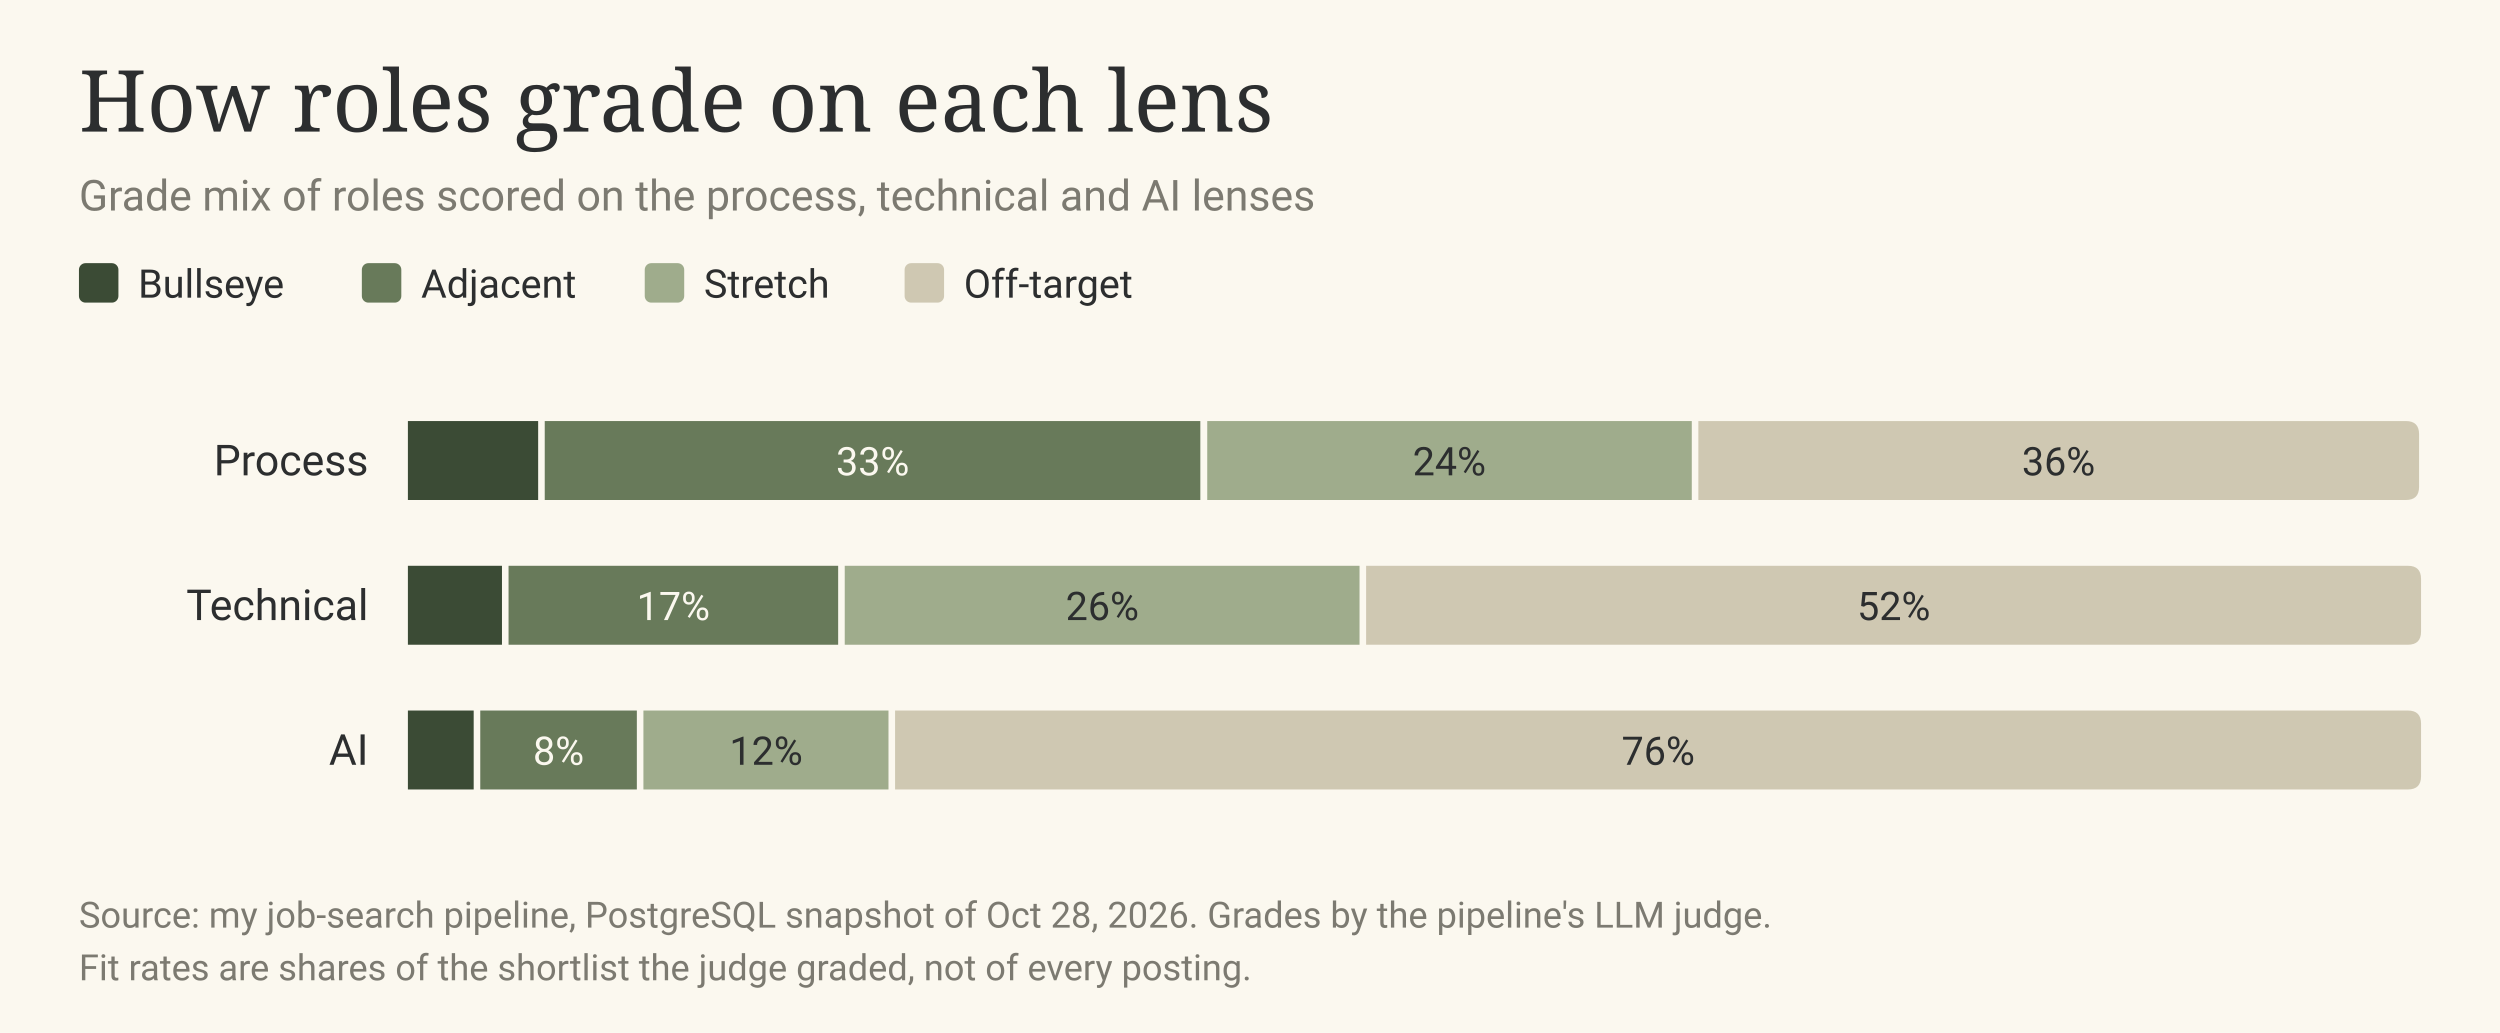
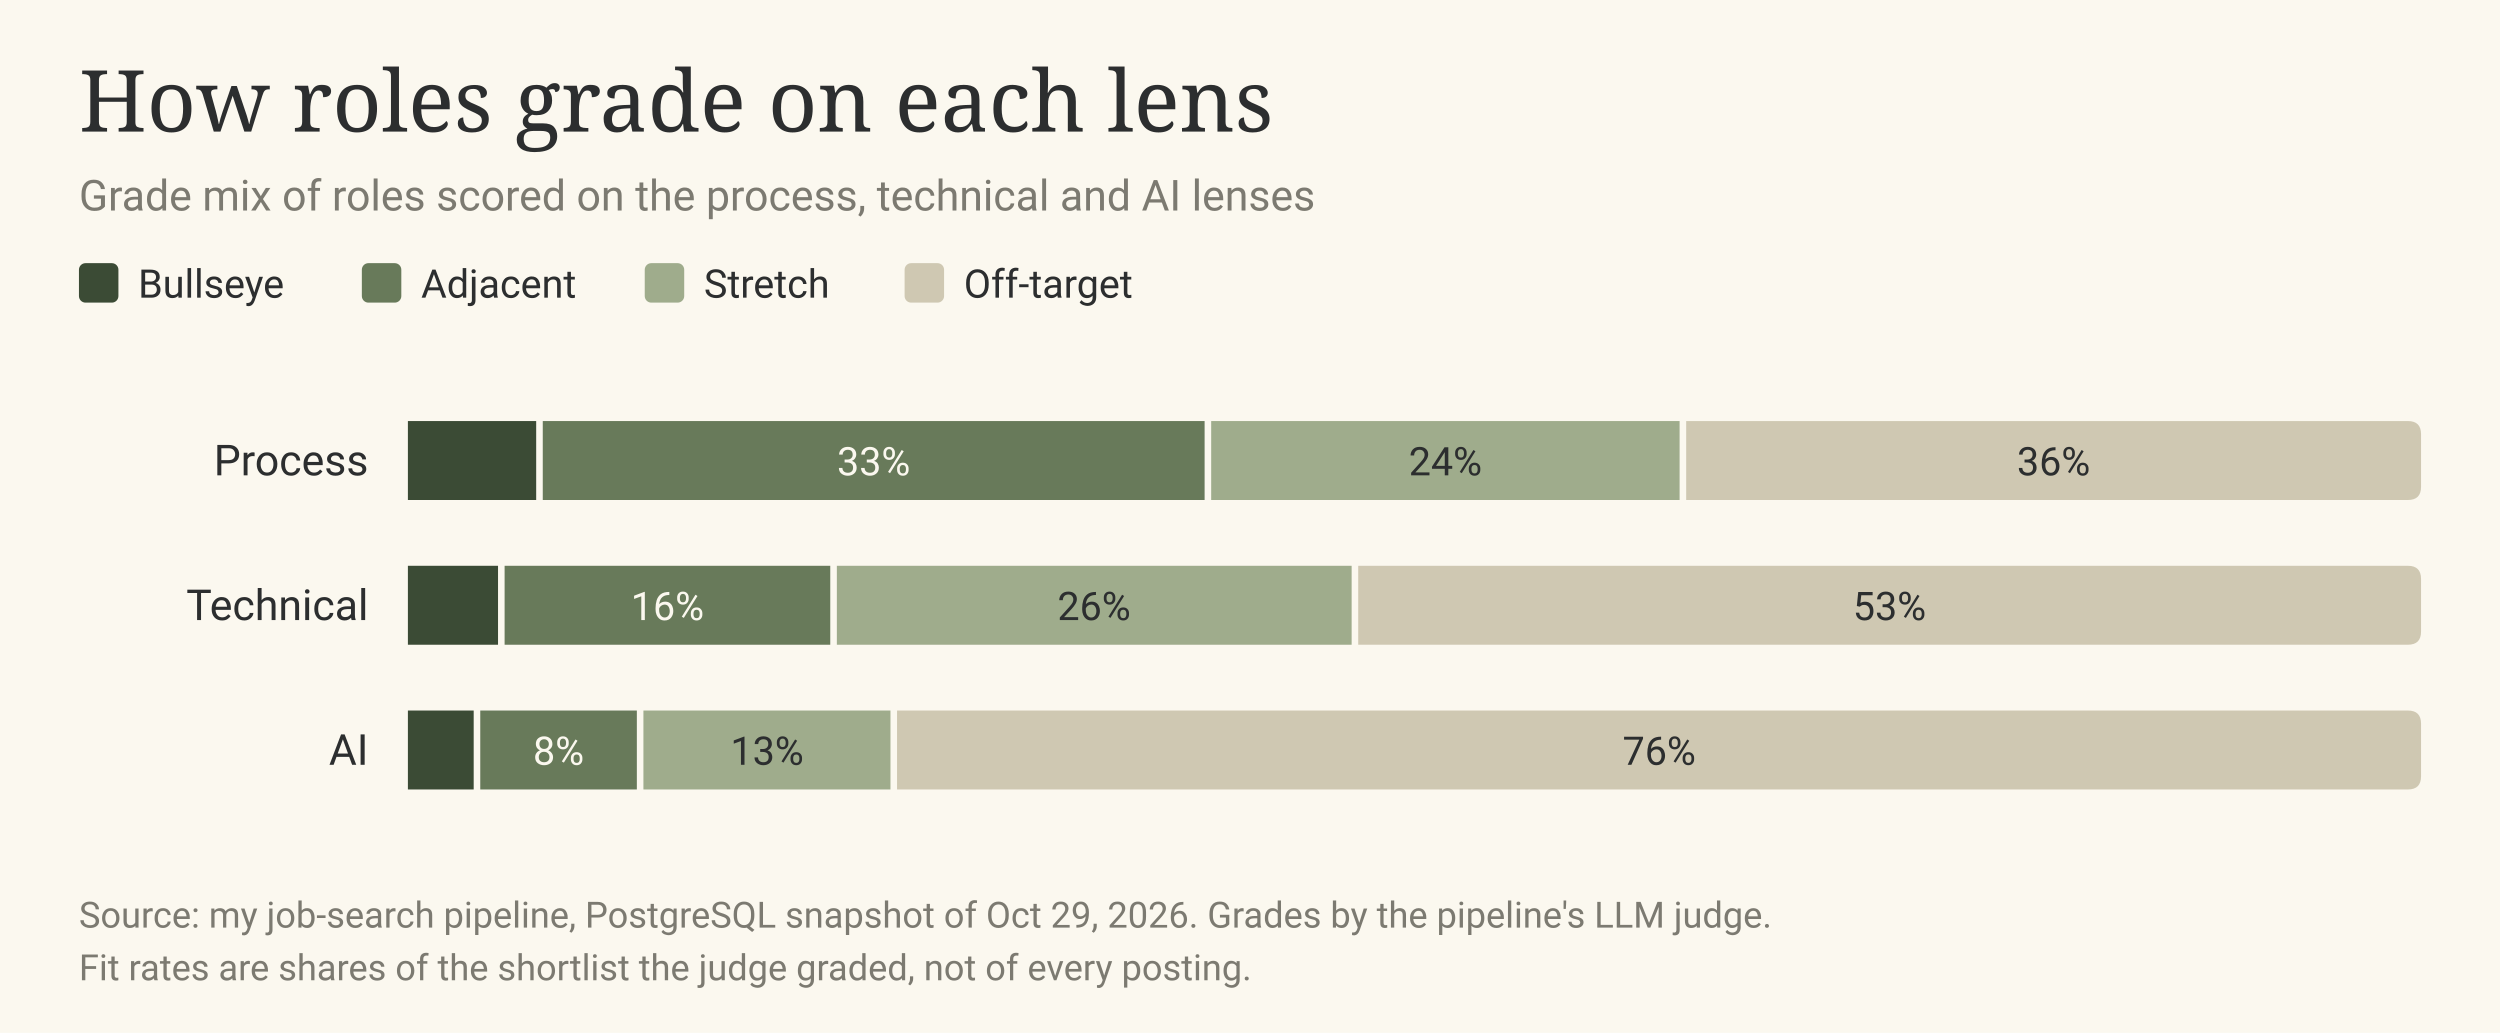
<svg xmlns="http://www.w3.org/2000/svg" viewBox="0 0 760 314" width="760" height="314" role="img" aria-labelledby="t d">
  <rect width="760" height="314" fill="#fbf8ef" />
  <text x="24" y="40" font-family="'Instrument Serif', 'Iowan Old Style', Georgia, serif" font-size="26" fill="#2c2e2f">How roles grade on each lens</text>
  <text x="24" y="64" font-family="-apple-system, BlinkMacSystemFont, 'Segoe UI', Roboto, Inter, sans-serif" font-size="13" fill="#7c7a71">Grade mix of roles scored on the process, technical and AI lenses</text>
  <rect x="24" y="80" width="12" height="12" rx="2" fill="#3b4b35" />
  <text x="42" y="90.5" font-family="-apple-system, BlinkMacSystemFont, 'Segoe UI', Roboto, Inter, sans-serif" font-size="12" fill="#2c2e2f">Bullseye</text>
  <rect x="110" y="80" width="12" height="12" rx="2" fill="#687a5a" />
  <text x="128" y="90.5" font-family="-apple-system, BlinkMacSystemFont, 'Segoe UI', Roboto, Inter, sans-serif" font-size="12" fill="#2c2e2f">Adjacent</text>
  <rect x="196" y="80" width="12" height="12" rx="2" fill="#9fac8c" />
  <text x="214" y="90.5" font-family="-apple-system, BlinkMacSystemFont, 'Segoe UI', Roboto, Inter, sans-serif" font-size="12" fill="#2c2e2f">Stretch</text>
  <rect x="275" y="80" width="12" height="12" rx="2" fill="#cfc8b2" />
  <text x="293" y="90.5" font-family="-apple-system, BlinkMacSystemFont, 'Segoe UI', Roboto, Inter, sans-serif" font-size="12" fill="#2c2e2f">Off-target</text>
  <text x="112" y="144.5" text-anchor="end" font-family="-apple-system, BlinkMacSystemFont, 'Segoe UI', Roboto, Inter, sans-serif" font-size="13" fill="#2c2e2f">Process</text>
  <g>
-     <rect x="124.0" y="128.0" width="39.6" height="24" fill="#3b4b35" />
+     <rect x="124.0" y="128.0" width="39.0" height="24" fill="#3b4b35" />
  </g>
  <g>
-     <rect x="165.6" y="128.0" width="199.3" height="24" fill="#687a5a" />
-     <text x="265.3" y="144.5" text-anchor="middle" font-family="-apple-system, BlinkMacSystemFont, 'Segoe UI', Roboto, Inter, sans-serif" font-size="12" fill="#fbf8ef">33%</text>
+     <rect x="165.0" y="128.0" width="201.2" height="24" fill="#687a5a" />
+     <text x="265.6" y="144.5" text-anchor="middle" font-family="-apple-system, BlinkMacSystemFont, 'Segoe UI', Roboto, Inter, sans-serif" font-size="12" fill="#fbf8ef">33%</text>
  </g>
  <g>
-     <rect x="367.0" y="128.0" width="147.3" height="24" fill="#9fac8c" />
-     <text x="440.6" y="144.5" text-anchor="middle" font-family="-apple-system, BlinkMacSystemFont, 'Segoe UI', Roboto, Inter, sans-serif" font-size="12" fill="#2c2e2f">24%</text>
+     <rect x="368.2" y="128.0" width="142.4" height="24" fill="#9fac8c" />
+     <text x="439.4" y="144.5" text-anchor="middle" font-family="-apple-system, BlinkMacSystemFont, 'Segoe UI', Roboto, Inter, sans-serif" font-size="12" fill="#2c2e2f">24%</text>
  </g>
  <g>
-     <path d="M516.3,128.0H731.4Q735.4,128.0 735.4,132.0V148.0Q735.4,152.0 731.4,152.0H516.3Z" fill="#cfc8b2" />
-     <text x="625.8" y="144.5" text-anchor="middle" font-family="-apple-system, BlinkMacSystemFont, 'Segoe UI', Roboto, Inter, sans-serif" font-size="12" fill="#2c2e2f">36%</text>
+     <path d="M512.6,128.0H732.0Q736.0,128.0 736.0,132.0V148.0Q736.0,152.0 732.0,152.0H512.6Z" fill="#cfc8b2" />
+     <text x="624.3" y="144.5" text-anchor="middle" font-family="-apple-system, BlinkMacSystemFont, 'Segoe UI', Roboto, Inter, sans-serif" font-size="12" fill="#2c2e2f">36%</text>
  </g>
  <text x="112" y="188.5" text-anchor="end" font-family="-apple-system, BlinkMacSystemFont, 'Segoe UI', Roboto, Inter, sans-serif" font-size="13" fill="#2c2e2f">Technical</text>
  <g>
-     <rect x="124.0" y="172.0" width="28.6" height="24" fill="#3b4b35" />
+     <rect x="124.0" y="172.0" width="27.4" height="24" fill="#3b4b35" />
  </g>
  <g>
-     <rect x="154.6" y="172.0" width="100.2" height="24" fill="#687a5a" />
-     <text x="204.7" y="188.5" text-anchor="middle" font-family="-apple-system, BlinkMacSystemFont, 'Segoe UI', Roboto, Inter, sans-serif" font-size="12" fill="#fbf8ef">17%</text>
+     <rect x="153.4" y="172.0" width="99.0" height="24" fill="#687a5a" />
+     <text x="202.9" y="188.5" text-anchor="middle" font-family="-apple-system, BlinkMacSystemFont, 'Segoe UI', Roboto, Inter, sans-serif" font-size="12" fill="#fbf8ef">16%</text>
  </g>
  <g>
-     <rect x="256.8" y="172.0" width="156.5" height="24" fill="#9fac8c" />
-     <text x="335.1" y="188.5" text-anchor="middle" font-family="-apple-system, BlinkMacSystemFont, 'Segoe UI', Roboto, Inter, sans-serif" font-size="12" fill="#2c2e2f">26%</text>
+     <rect x="254.4" y="172.0" width="156.5" height="24" fill="#9fac8c" />
+     <text x="332.6" y="188.5" text-anchor="middle" font-family="-apple-system, BlinkMacSystemFont, 'Segoe UI', Roboto, Inter, sans-serif" font-size="12" fill="#2c2e2f">26%</text>
  </g>
  <g>
-     <path d="M415.3,172.0H732.0Q736.0,172.0 736.0,176.0V192.0Q736.0,196.0 732.0,196.0H415.3Z" fill="#cfc8b2" />
-     <text x="575.7" y="188.5" text-anchor="middle" font-family="-apple-system, BlinkMacSystemFont, 'Segoe UI', Roboto, Inter, sans-serif" font-size="12" fill="#2c2e2f">52%</text>
+     <path d="M412.9,172.0H732.0Q736.0,172.0 736.0,176.0V192.0Q736.0,196.0 732.0,196.0H412.9Z" fill="#cfc8b2" />
+     <text x="574.4" y="188.5" text-anchor="middle" font-family="-apple-system, BlinkMacSystemFont, 'Segoe UI', Roboto, Inter, sans-serif" font-size="12" fill="#2c2e2f">53%</text>
  </g>
  <text x="112" y="232.5" text-anchor="end" font-family="-apple-system, BlinkMacSystemFont, 'Segoe UI', Roboto, Inter, sans-serif" font-size="13" fill="#2c2e2f">AI</text>
  <g>
    <rect x="124.0" y="216.0" width="20.0" height="24" fill="#3b4b35" />
  </g>
  <g>
    <rect x="146.0" y="216.0" width="47.6" height="24" fill="#687a5a" />
    <text x="169.8" y="232.5" text-anchor="middle" font-family="-apple-system, BlinkMacSystemFont, 'Segoe UI', Roboto, Inter, sans-serif" font-size="12" fill="#fbf8ef">8%</text>
  </g>
  <g>
-     <rect x="195.6" y="216.0" width="74.5" height="24" fill="#9fac8c" />
-     <text x="232.9" y="232.5" text-anchor="middle" font-family="-apple-system, BlinkMacSystemFont, 'Segoe UI', Roboto, Inter, sans-serif" font-size="12" fill="#2c2e2f">12%</text>
+     <rect x="195.6" y="216.0" width="75.1" height="24" fill="#9fac8c" />
+     <text x="233.2" y="232.5" text-anchor="middle" font-family="-apple-system, BlinkMacSystemFont, 'Segoe UI', Roboto, Inter, sans-serif" font-size="12" fill="#2c2e2f">13%</text>
  </g>
  <g>
-     <path d="M272.1,216.0H732.0Q736.0,216.0 736.0,220.0V236.0Q736.0,240.0 732.0,240.0H272.1Z" fill="#cfc8b2" />
-     <text x="504.1" y="232.5" text-anchor="middle" font-family="-apple-system, BlinkMacSystemFont, 'Segoe UI', Roboto, Inter, sans-serif" font-size="12" fill="#2c2e2f">76%</text>
+     <path d="M272.7,216.0H732.0Q736.0,216.0 736.0,220.0V236.0Q736.0,240.0 732.0,240.0H272.7Z" fill="#cfc8b2" />
+     <text x="504.4" y="232.5" text-anchor="middle" font-family="-apple-system, BlinkMacSystemFont, 'Segoe UI', Roboto, Inter, sans-serif" font-size="12" fill="#2c2e2f">76%</text>
  </g>
-   <text x="24" y="282" font-family="-apple-system, BlinkMacSystemFont, 'Segoe UI', Roboto, Inter, sans-serif" font-size="11" fill="#7c7a71">Source: my job-search pipeline, PostgreSQL snapshot of Oct 28, 2026. Grades by the pipeline's LLM judge.</text>
+   <text x="24" y="282" font-family="-apple-system, BlinkMacSystemFont, 'Segoe UI', Roboto, Inter, sans-serif" font-size="11" fill="#7c7a71">Source: my job-search pipeline, PostgreSQL snapshot of Oct 29, 2026. Grades by the pipeline's LLM judge.</text>
  <text x="24" y="298" font-family="-apple-system, BlinkMacSystemFont, 'Segoe UI', Roboto, Inter, sans-serif" font-size="11" fill="#7c7a71">Fit rates are shares of the shortlist the judge graded, not of every posting.</text>
</svg>
